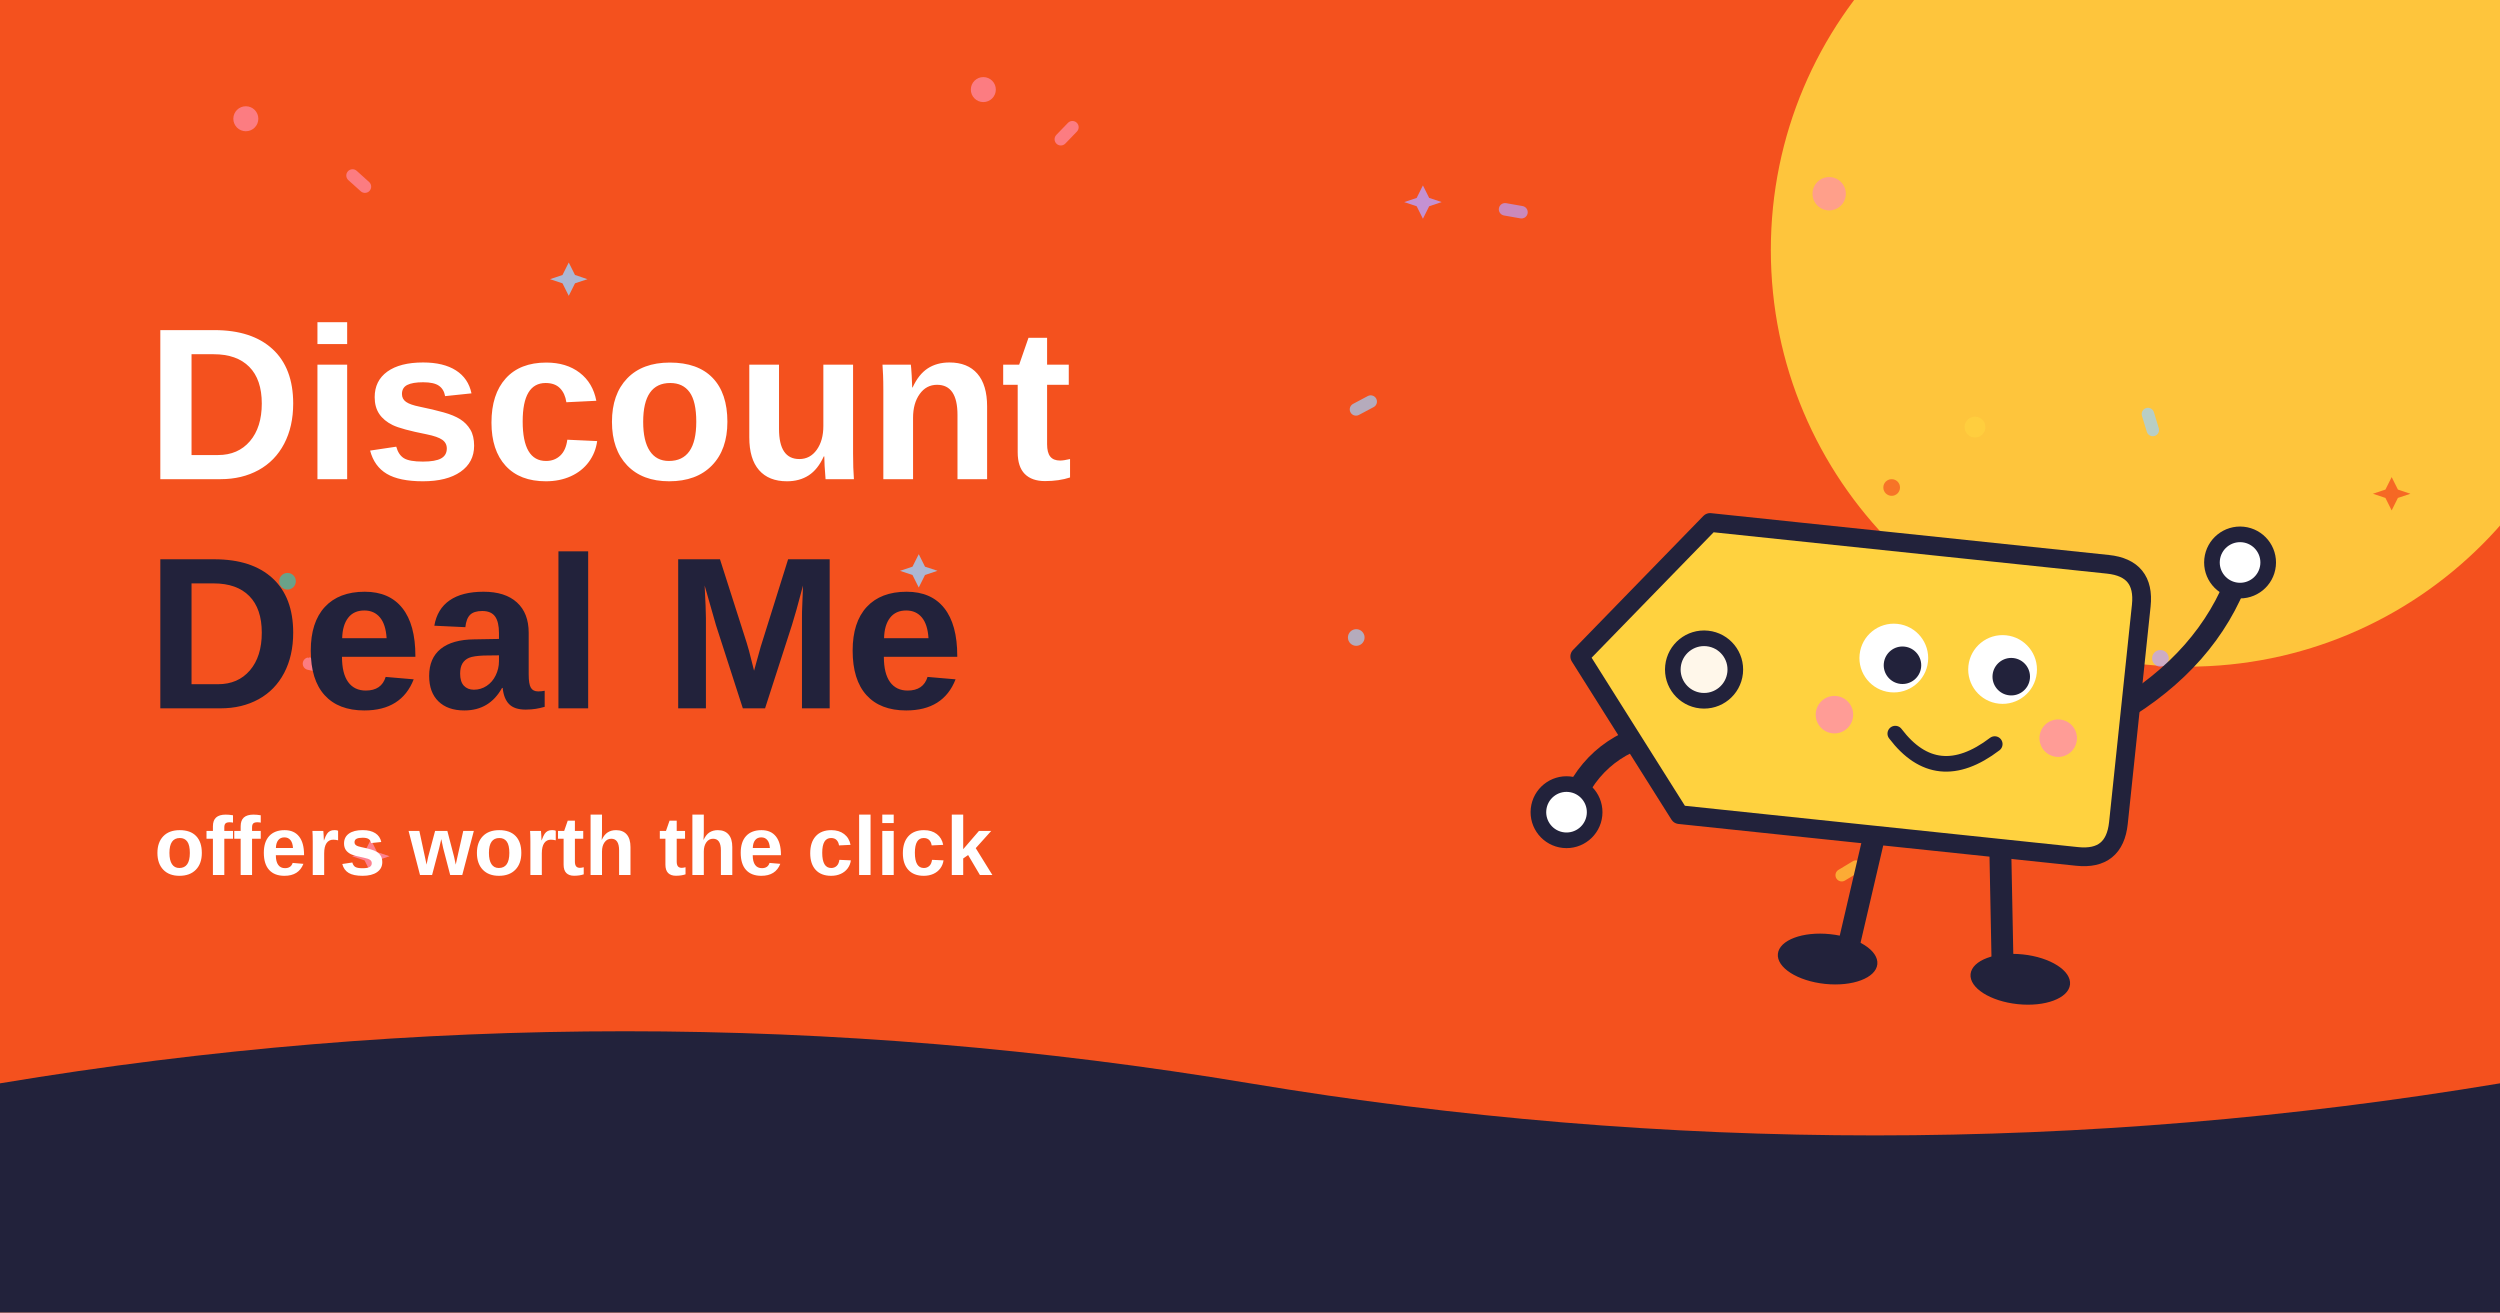
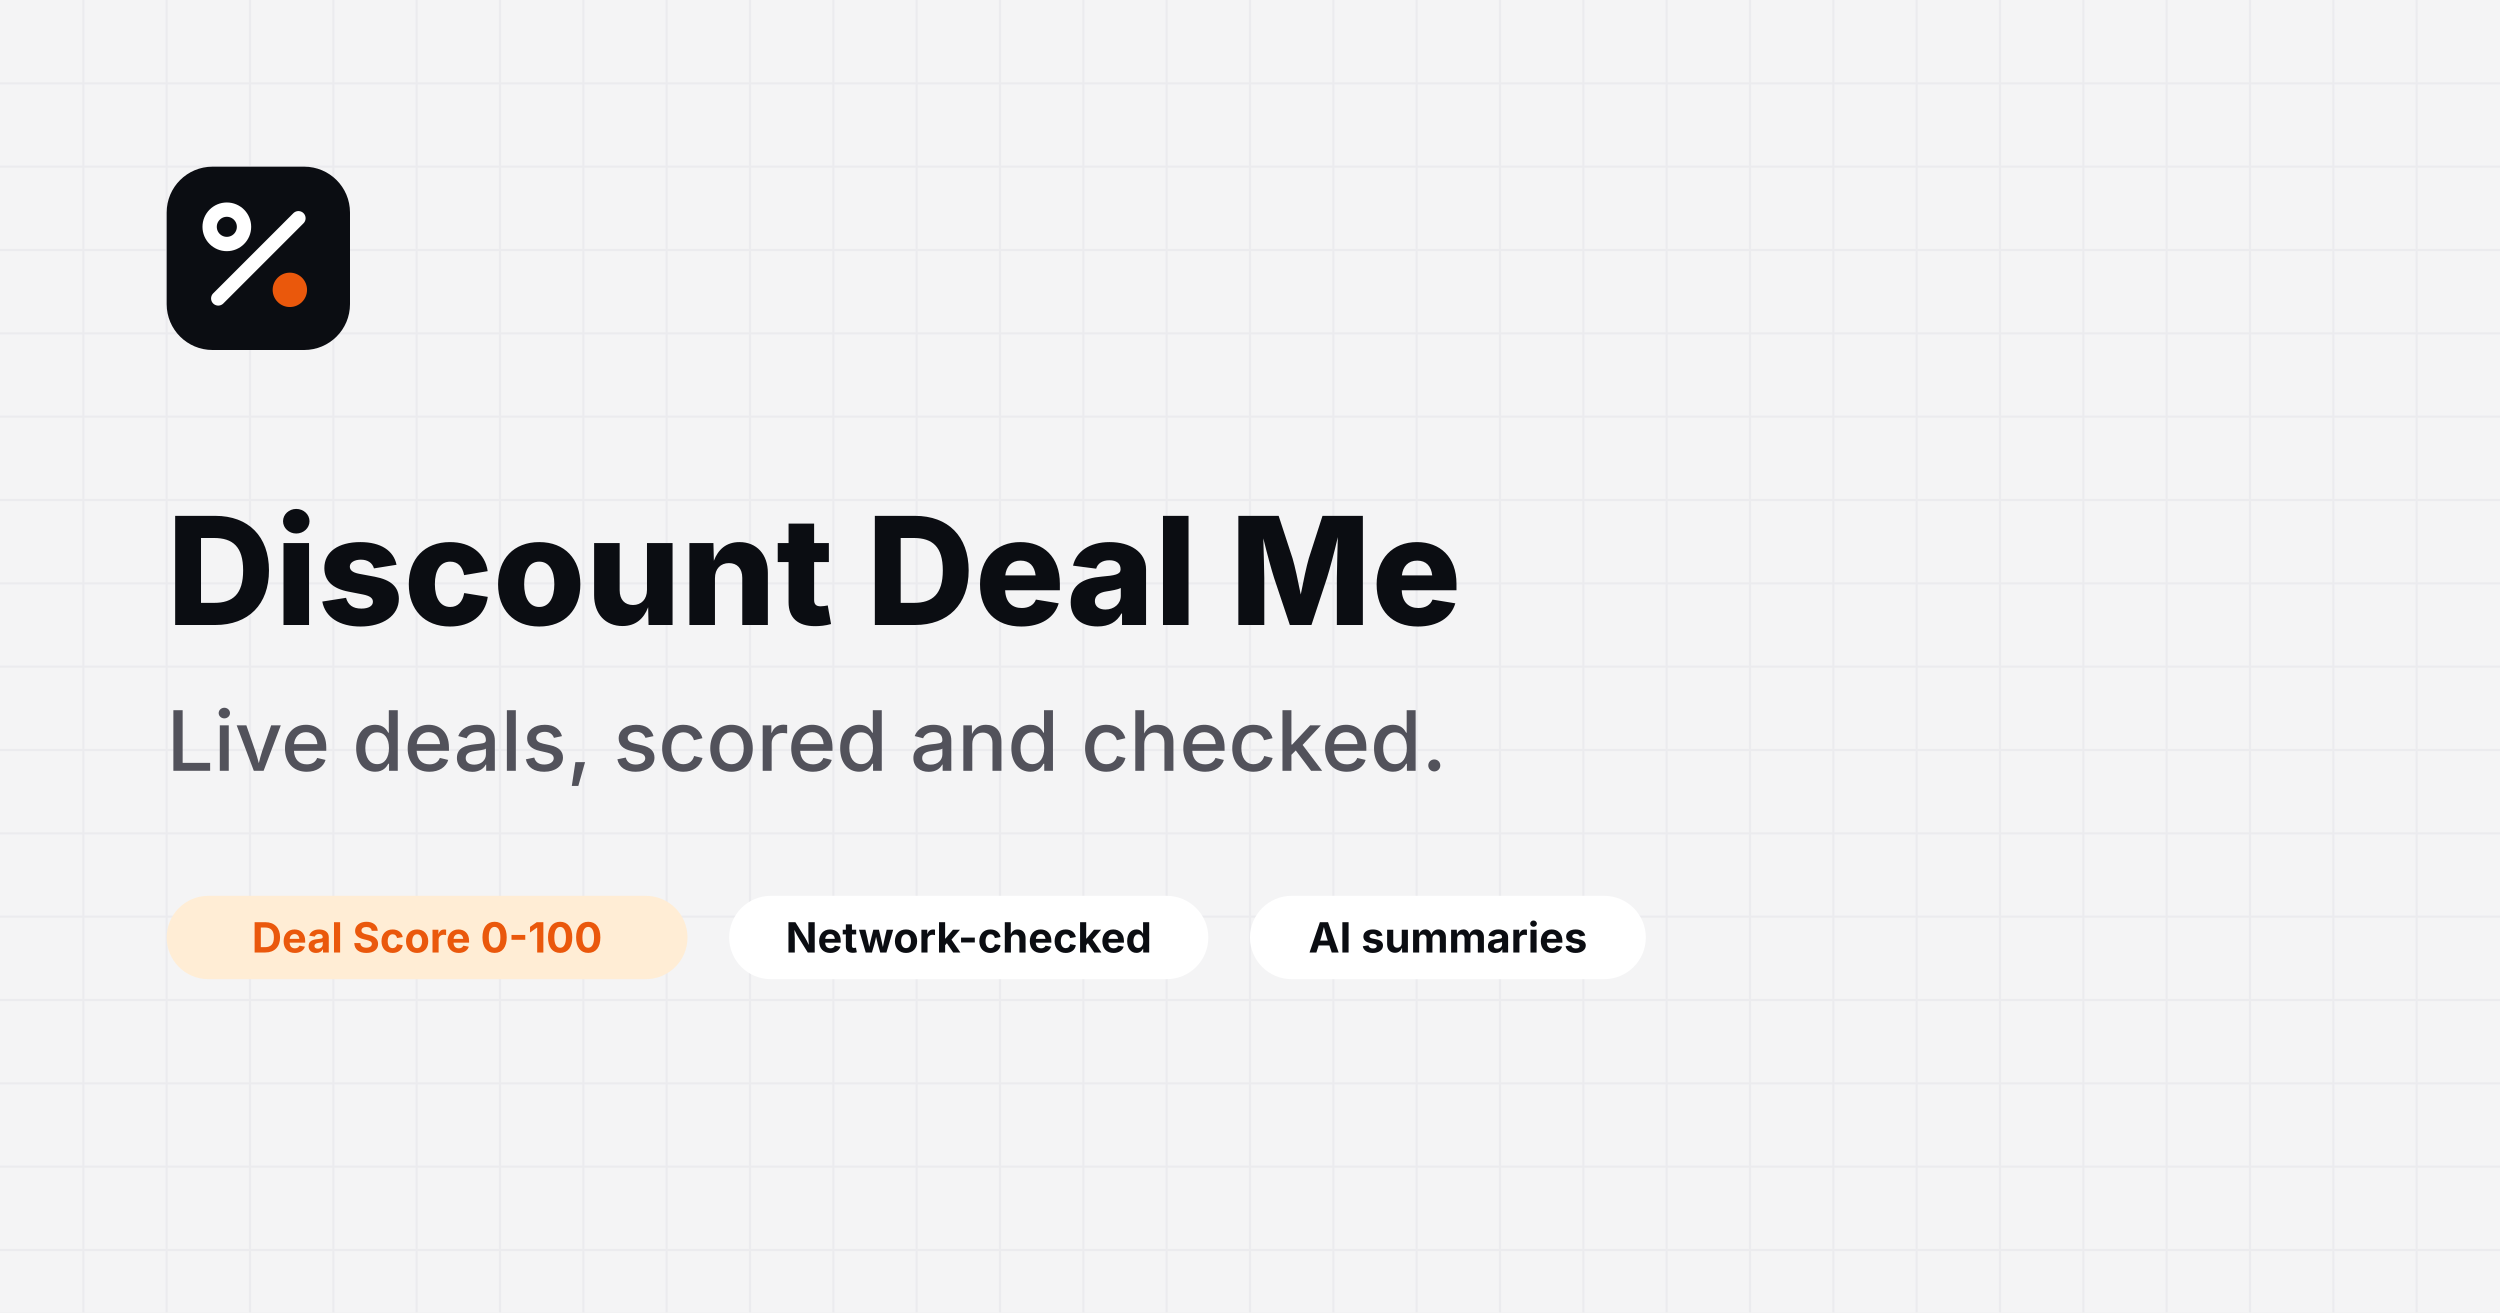
- <svg xmlns="http://www.w3.org/2000/svg" viewBox="0 0 1200 630" role="img" aria-labelledby="t">
-   <rect width="1200" height="630" fill="#f4511e" />
-   <circle cx="1050" cy="120" r="200" fill="#ffd23f" opacity=".9" />
-   <path d="M0 520 Q300 470 600 520 T1200 520 V630 H0 Z" fill="#22223b" />
-   <path d="M683 89 L686 95 L692 97 L686 99 L683 105 L680 99 L674 97 L680 95 Z" fill="#b8a1ff" opacity=".8" />
-   <circle cx="118" cy="57" r="6" fill="#ff8fab" opacity=".7" />
-   <circle cx="138" cy="279" r="4" fill="#2ec4b6" opacity=".7" />
-   <circle cx="908" cy="234" r="4" fill="#f4511e" opacity=".7" />
-   <path d="M1148 229 L1151 235 L1157 237 L1151 239 L1148 245 L1145 239 L1139 237 L1145 235 Z" fill="#f4511e" opacity=".8" />
-   <path d="M273 126 L276 132 L282 134 L276 136 L273 142 L270 136 L264 134 L270 132 Z" fill="#9ad1ff" opacity=".8" />
-   <rect x="146" y="315" width="14" height="6" rx="3" fill="#ff8fab" opacity=".7" transform="rotate(12 146 315)" />
-   <circle cx="472" cy="43" r="6" fill="#ff8fab" opacity=".7" />
-   <circle cx="878" cy="93" r="8" fill="#ff8fab" opacity=".7" />
-   <circle cx="651" cy="306" r="4" fill="#9ad1ff" opacity=".7" />
-   <path d="M404 202 L407 208 L413 210 L407 212 L404 218 L401 212 L395 210 L401 208 Z" fill="#f4511e" opacity=".8" />
-   <path d="M148 300 L151 306 L157 308 L151 310 L148 316 L145 310 L139 308 L145 306 Z" fill="#f4511e" opacity=".8" />
-   <path d="M441 266 L444 272 L450 274 L444 276 L441 282 L438 276 L432 274 L438 272 Z" fill="#9ad1ff" opacity=".8" />
-   <rect x="895" y="417" width="14" height="6" rx="3" fill="#ffd23f" opacity=".7" transform="rotate(149 895 417)" />
-   <circle cx="948" cy="205" r="5" fill="#ffd23f" opacity=".7" />
-   <rect x="519" y="61" width="14" height="6" rx="3" fill="#ff8fab" opacity=".7" transform="rotate(134 519 61)" />
-   <rect x="1033" y="195" width="14" height="6" rx="3" fill="#9ad1ff" opacity=".7" transform="rotate(73 1033 195)" />
-   <rect x="169" y="80" width="14" height="6" rx="3" fill="#ff8fab" opacity=".7" transform="rotate(42 169 80)" />
-   <rect x="720" y="97" width="14" height="6" rx="3" fill="#b8a1ff" opacity=".7" transform="rotate(10 720 97)" />
-   <path d="M178 403 L181 409 L187 411 L181 413 L178 419 L175 413 L169 411 L175 409 Z" fill="#ff8fab" opacity=".8" />
-   <rect x="662" y="194" width="14" height="6" rx="3" fill="#9ad1ff" opacity=".7" transform="rotate(152 662 194)" />
-   <circle cx="1037" cy="316" r="4" fill="#b8a1ff" opacity=".7" />
-   <text x="70" y="230" font-family="'Bricolage Grotesque', 'Arial Rounded MT Bold', Arial, sans-serif" font-size="104" font-weight="800" fill="#ffffff">Discount</text>
-   <text x="70" y="340" font-family="'Bricolage Grotesque', 'Arial Rounded MT Bold', Arial, sans-serif" font-size="104" font-weight="800" fill="#22223b">Deal Me</text>
-   <text x="74" y="420" font-family="'Bricolage Grotesque', 'Arial Rounded MT Bold', Arial, sans-serif" font-size="40" font-weight="700" fill="#ffffff">offers worth the click</text>
-   <g transform="translate(900 330) rotate(6) scale(1.5)">
-     <path d="M5 45 L0 85" stroke="#22223b" stroke-width="7" stroke-linecap="round" />
-     <path d="M45 45 L50 85" stroke="#22223b" stroke-width="7" stroke-linecap="round" />
-     <ellipse cx="-6" cy="88" rx="16" ry="8" fill="#22223b" />
-     <ellipse cx="56" cy="88" rx="16" ry="8" fill="#22223b" />
-     <path d="M-62 20 Q-85 25 -92 45" stroke="#22223b" stroke-width="7" fill="none" stroke-linecap="round" />
-     <circle cx="-94" cy="50" r="9" fill="#ffffff" stroke="#22223b" stroke-width="5" />
-     <path d="M78 0 Q105 -20 112 -48" stroke="#22223b" stroke-width="7" fill="none" stroke-linecap="round" />
-     <circle cx="112" cy="-52" r="9" fill="#ffffff" stroke="#22223b" stroke-width="5" />
-     <path d="M-95 0 L-58 -47 L70 -47 Q82 -47 82 -35 L82 35 Q82 47 70 47 L-58 47 Z" fill="#ffd23f" stroke="#22223b" stroke-width="6" stroke-linejoin="round" />
-     <circle cx="-55" cy="0" r="10" fill="#fff7ea" stroke="#22223b" stroke-width="5" />
-     <circle cx="5" cy="-10" r="11" fill="#ffffff" />
-     <circle cx="40" cy="-10" r="11" fill="#ffffff" />
-     <circle cx="8" cy="-8" r="6" fill="#22223b" />
-     <circle cx="43" cy="-8" r="6" fill="#22223b" />
-     <path d="M8 14 Q23 30 40 14" stroke="#22223b" stroke-width="5" fill="none" stroke-linecap="round" />
-     <circle cx="-12" cy="10" r="6" fill="#ff8fab" opacity=".8" />
-     <circle cx="60" cy="10" r="6" fill="#ff8fab" opacity=".8" />
+ <svg xmlns="http://www.w3.org/2000/svg" viewBox="0 0 1200 630" width="1200" height="630" role="img" aria-labelledby="t">
+   <rect width="1200" height="630" fill="#f4f4f5" />
+   <g stroke="#ebebee" stroke-width="1">
+     <path d="M40 0V630" />
+     <path d="M80 0V630" />
+     <path d="M120 0V630" />
+     <path d="M160 0V630" />
+     <path d="M200 0V630" />
+     <path d="M240 0V630" />
+     <path d="M280 0V630" />
+     <path d="M320 0V630" />
+     <path d="M360 0V630" />
+     <path d="M400 0V630" />
+     <path d="M440 0V630" />
+     <path d="M480 0V630" />
+     <path d="M520 0V630" />
+     <path d="M560 0V630" />
+     <path d="M600 0V630" />
+     <path d="M640 0V630" />
+     <path d="M680 0V630" />
+     <path d="M720 0V630" />
+     <path d="M760 0V630" />
+     <path d="M800 0V630" />
+     <path d="M840 0V630" />
+     <path d="M880 0V630" />
+     <path d="M920 0V630" />
+     <path d="M960 0V630" />
+     <path d="M1000 0V630" />
+     <path d="M1040 0V630" />
+     <path d="M1080 0V630" />
+     <path d="M1120 0V630" />
+     <path d="M1160 0V630" />
+     <path d="M0 40H1200" />
+     <path d="M0 80H1200" />
+     <path d="M0 120H1200" />
+     <path d="M0 160H1200" />
+     <path d="M0 200H1200" />
+     <path d="M0 240H1200" />
+     <path d="M0 280H1200" />
+     <path d="M0 320H1200" />
+     <path d="M0 360H1200" />
+     <path d="M0 400H1200" />
+     <path d="M0 440H1200" />
+     <path d="M0 480H1200" />
+     <path d="M0 520H1200" />
+     <path d="M0 560H1200" />
+     <path d="M0 600H1200" />
  </g>
+   <rect x="80" y="80" width="88" height="88" rx="22" fill="#0b0d12" />
+   <g transform="translate(80 80) scale(1.375)">
+     <path d="M18 46 L46 18" stroke="#fff" stroke-width="5" stroke-linecap="round" />
+     <circle cx="21" cy="21" r="6" fill="none" stroke="#fff" stroke-width="5" />
+     <circle cx="43" cy="43" r="6" fill="#ea580c" />
+   </g>
+   <text x="80" y="300" font-family="Inter, 'Helvetica Neue', Arial, sans-serif" font-size="72" font-weight="800" fill="#0b0d12" text-anchor="start">Discount Deal Me</text>
+   <text x="80" y="370" font-family="Inter, 'Helvetica Neue', Arial, sans-serif" font-size="40" font-weight="500" fill="#52525b" text-anchor="start">Live deals, scored and checked.</text>
+   <rect x="80" y="430" width="250" height="40" rx="20" fill="#ffedd5" />
+   <text x="205.0" y="457.2" font-family="Inter, 'Helvetica Neue', Arial, sans-serif" font-size="20" font-weight="700" fill="#ea580c" text-anchor="middle">Deal Score 0-100</text>
+   <rect x="350" y="430" width="230" height="40" rx="20" fill="#ffffff" />
+   <text x="465.0" y="457.2" font-family="Inter, 'Helvetica Neue', Arial, sans-serif" font-size="20" font-weight="700" fill="#0b0d12" text-anchor="middle">Network-checked</text>
+   <rect x="600" y="430" width="190" height="40" rx="20" fill="#ffffff" />
+   <text x="695.0" y="457.2" font-family="Inter, 'Helvetica Neue', Arial, sans-serif" font-size="20" font-weight="700" fill="#0b0d12" text-anchor="middle">AI summaries</text>
</svg>
